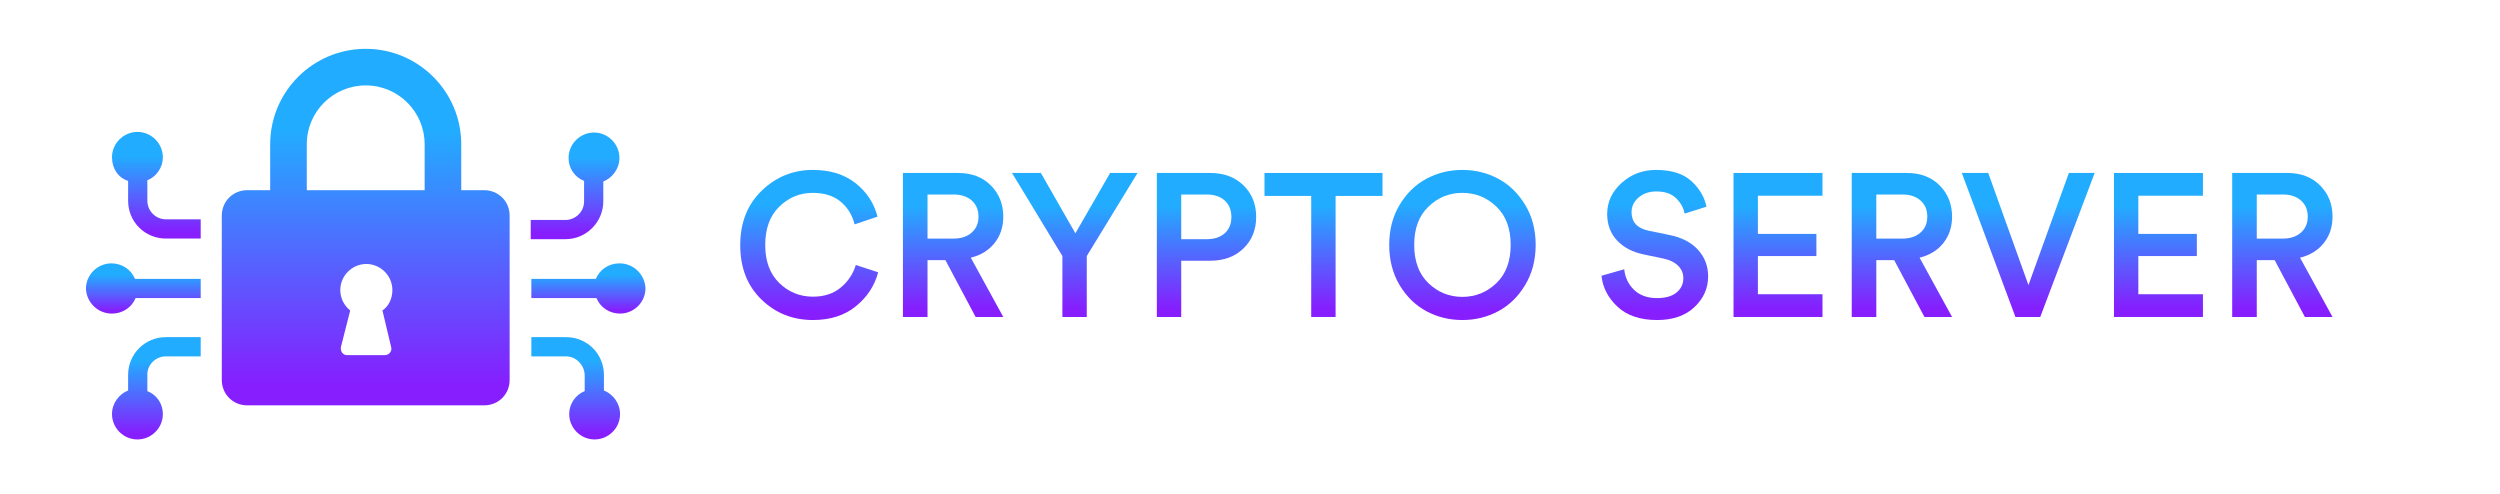
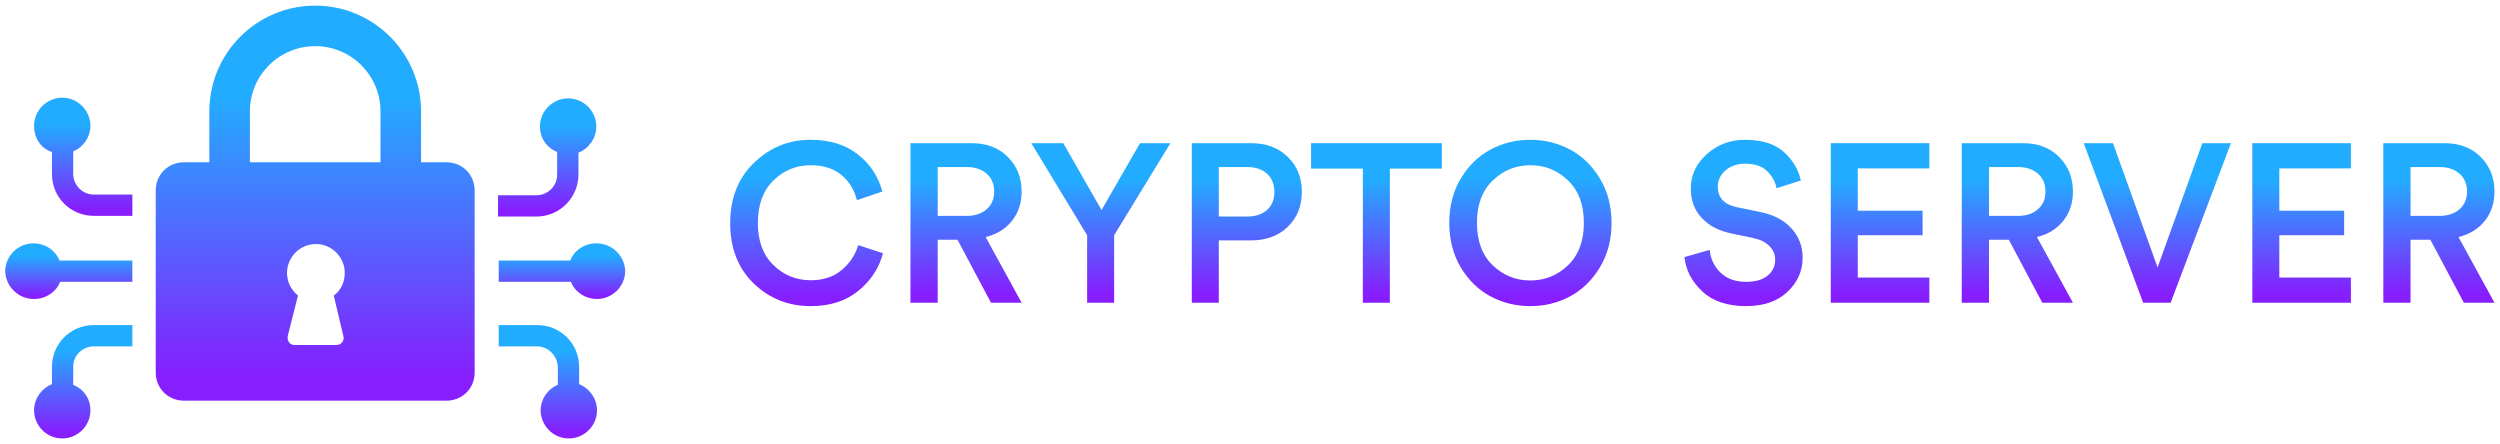
- <svg xmlns="http://www.w3.org/2000/svg" width="400px" height="79px" viewBox="0 0 400 79" version="1.1">
+ <svg xmlns="http://www.w3.org/2000/svg" width="361px" height="64px" viewBox="0 0 361 64" version="1.1">
  <defs>
    <linearGradient x1="50%" y1="23.091%" x2="50%" y2="94.501%" id="linearGradient-1">
      <stop stop-color="#22ACFF" offset="0%" />
      <stop stop-color="#861EFE" offset="100%" />
    </linearGradient>
    <linearGradient x1="50%" y1="23.091%" x2="50%" y2="94.501%" id="linearGradient-2">
      <stop stop-color="#22ACFF" offset="0%" />
      <stop stop-color="#861EFE" offset="100%" />
    </linearGradient>
    <linearGradient x1="50%" y1="23.091%" x2="50%" y2="94.501%" id="linearGradient-3">
      <stop stop-color="#22ACFF" offset="0%" />
      <stop stop-color="#861EFE" offset="100%" />
    </linearGradient>
    <linearGradient x1="50%" y1="23.091%" x2="50%" y2="94.501%" id="linearGradient-4">
      <stop stop-color="#22ACFF" offset="0%" />
      <stop stop-color="#861EFE" offset="100%" />
    </linearGradient>
    <linearGradient x1="50%" y1="23.091%" x2="50%" y2="94.501%" id="linearGradient-5">
      <stop stop-color="#22ACFF" offset="0%" />
      <stop stop-color="#861EFE" offset="100%" />
    </linearGradient>
    <linearGradient x1="50%" y1="23.091%" x2="50%" y2="94.501%" id="linearGradient-6">
      <stop stop-color="#22ACFF" offset="0%" />
      <stop stop-color="#861EFE" offset="100%" />
    </linearGradient>
    <linearGradient x1="50%" y1="23.091%" x2="50%" y2="94.501%" id="linearGradient-7">
      <stop stop-color="#22ACFF" offset="0%" />
      <stop stop-color="#861EFE" offset="100%" />
    </linearGradient>
    <linearGradient x1="50%" y1="23.091%" x2="50%" y2="94.501%" id="linearGradient-8">
      <stop stop-color="#22ACFF" offset="0%" />
      <stop stop-color="#861EFE" offset="100%" />
    </linearGradient>
    <linearGradient x1="50%" y1="23.091%" x2="50%" y2="94.501%" id="linearGradient-9">
      <stop stop-color="#22ACFF" offset="0%" />
      <stop stop-color="#861EFE" offset="100%" />
    </linearGradient>
    <linearGradient x1="50%" y1="23.091%" x2="50%" y2="94.501%" id="linearGradient-10">
      <stop stop-color="#22ACFF" offset="0%" />
      <stop stop-color="#861EFE" offset="100%" />
    </linearGradient>
    <linearGradient x1="50%" y1="23.091%" x2="50%" y2="94.501%" id="linearGradient-11">
      <stop stop-color="#22ACFF" offset="0%" />
      <stop stop-color="#861EFE" offset="100%" />
    </linearGradient>
    <linearGradient x1="50%" y1="23.091%" x2="50%" y2="94.501%" id="linearGradient-12">
      <stop stop-color="#22ACFF" offset="0%" />
      <stop stop-color="#861EFE" offset="100%" />
    </linearGradient>
    <linearGradient x1="50%" y1="23.091%" x2="50%" y2="94.501%" id="linearGradient-13">
      <stop stop-color="#22ACFF" offset="0%" />
      <stop stop-color="#861EFE" offset="100%" />
    </linearGradient>
    <linearGradient x1="50%" y1="23.091%" x2="50%" y2="94.501%" id="linearGradient-14">
      <stop stop-color="#22ACFF" offset="0%" />
      <stop stop-color="#861EFE" offset="100%" />
    </linearGradient>
  </defs>
  <g id="Crypto-Logos" stroke="none" stroke-width="1" fill="none" fill-rule="evenodd">
-     <g id="crypto-server-small">
-       <polygon id="Path" points="0 0 400 0 400 78.125 0 78.125" />
-       <g id="CRYPTO-SERVER-LOCK" transform="translate(13.75, 7.8125)" fill-rule="nonzero">
+     <g id="crypto-server-small" transform="translate(0.75, 0.8125)" fill-rule="nonzero">
+       <g id="CRYPTO-SERVER-LOCK">
        <path d="M6.749,21.131 L6.749,24.306 C6.749,27.679 9.429,30.357 12.804,30.357 L18.362,30.357 L18.362,27.282 L12.804,27.282 C11.116,27.282 9.826,25.893 9.826,24.306 L9.826,21.032 C11.315,20.437 12.308,18.949 12.308,17.361 C12.308,15.179 10.521,13.294 8.238,13.294 C6.055,13.294 4.169,15.079 4.169,17.361 C4.169,19.147 5.161,20.635 6.749,21.131" id="Path" fill="url(#linearGradient-1)" />
        <path d="M12.804,49.206 L18.362,49.206 L18.362,46.131 L12.804,46.131 C9.429,46.131 6.749,48.81 6.749,52.183 L6.749,54.663 C5.26,55.258 4.169,56.746 4.169,58.433 C4.169,60.615 5.955,62.5 8.238,62.5 C10.422,62.5 12.308,60.714 12.308,58.433 C12.308,56.746 11.315,55.357 9.826,54.762 L9.826,52.282 C9.727,50.595 11.116,49.206 12.804,49.206" id="Path" fill="url(#linearGradient-2)" />
        <path d="M4.169,42.361 C5.856,42.361 7.345,41.369 7.94,39.881 L18.362,39.881 L18.362,36.806 L7.841,36.806 C7.246,35.317 5.757,34.325 4.07,34.325 C1.886,34.326 1.68970858e-15,36.111 1.68970858e-15,38.393 C0.101,40.62 1.94,42.371 4.169,42.362" id="Path" fill="url(#linearGradient-3)" />
        <path d="M82.779,24.405 L82.779,21.23 C84.268,20.635 85.36,19.147 85.36,17.46 C85.36,15.278 83.573,13.393 81.29,13.393 C79.106,13.393 77.221,15.179 77.221,17.46 C77.221,19.147 78.213,20.536 79.702,21.131 L79.702,24.405 C79.702,26.091 78.312,27.381 76.724,27.381 L71.166,27.381 L71.166,30.456 L76.724,30.456 C80.099,30.456 82.779,27.679 82.779,24.405" id="Path" fill="url(#linearGradient-1)" />
        <path d="M79.801,52.282 L79.801,54.762 C78.312,55.357 77.32,56.845 77.32,58.433 C77.32,60.615 79.106,62.5 81.389,62.5 C83.573,62.5 85.459,60.714 85.459,58.433 C85.459,56.746 84.367,55.258 82.878,54.663 L82.878,52.183 C82.878,48.81 80.198,46.131 76.823,46.131 L71.265,46.131 L71.265,49.206 L76.823,49.206 C78.412,49.206 79.801,50.595 79.801,52.282" id="Path" fill="url(#linearGradient-2)" />
        <path d="M85.36,34.325 C83.672,34.325 82.183,35.317 81.588,36.806 L71.265,36.806 L71.265,39.881 L81.687,39.881 C82.283,41.369 83.771,42.361 85.459,42.361 C87.642,42.361 89.528,40.575 89.528,38.294 C89.427,36.067 87.588,34.316 85.36,34.325" id="Path" fill="url(#linearGradient-4)" />
        <path d="M25.806,57.044 L63.722,57.044 C66.005,57.044 67.791,55.258 67.791,52.976 L67.791,26.687 C67.791,24.405 66.005,22.619 63.722,22.619 L60.049,22.619 L60.049,15.278 C60.049,6.845 53.201,-3.37941716e-15 44.764,-3.37941716e-15 C36.327,-3.37941716e-15 29.479,6.845 29.479,15.278 L29.479,22.619 L25.806,22.619 C23.523,22.619 21.737,24.405 21.737,26.687 L21.737,52.976 C21.737,55.258 23.523,57.044 25.806,57.044 L25.806,57.044 Z M48.834,47.718 C49.032,48.313 48.536,49.008 47.841,49.008 L41.786,49.008 C41.092,49.008 40.695,48.413 40.794,47.718 L42.283,41.865 C41.29,41.071 40.695,39.881 40.695,38.591 C40.695,36.31 42.58,34.425 44.863,34.425 C47.146,34.425 49.032,36.31 49.032,38.591 C49.032,39.98 48.436,41.171 47.444,41.865 L48.834,47.718 Z M35.335,15.278 C35.335,10.02 39.603,5.853 44.764,5.853 C50.025,5.853 54.193,10.119 54.193,15.278 L54.193,22.619 L35.335,22.619 L35.335,15.278 L35.335,15.278 Z" id="Shape" fill="url(#linearGradient-5)" />
      </g>
-       <g id="CRYPTO-SERVER-OUTLINES" transform="translate(118.4375, 27.1875)" fill-rule="nonzero">
+       <g id="CRYPTO-SERVER-OUTLINES" transform="translate(104.6875, 19.375)">
        <path d="M11.635,24.017 C8.407,24.017 5.66,22.923 3.396,20.735 C1.132,18.547 0,15.643 0,12.025 C0,8.428 1.148,5.525 3.445,3.315 C5.742,1.105 8.461,0 11.602,0 C14.376,0 16.656,0.704 18.444,2.112 C20.231,3.521 21.407,5.308 21.97,7.475 L18.297,8.71 C17.929,7.215 17.182,6.002 16.055,5.07 C14.928,4.138 13.444,3.672 11.602,3.672 C9.544,3.672 7.762,4.404 6.256,5.866 C4.75,7.329 3.998,9.382 3.998,12.025 C3.998,14.603 4.745,16.624 6.24,18.086 C7.735,19.549 9.533,20.28 11.635,20.28 C13.433,20.28 14.918,19.793 16.087,18.817 C17.258,17.843 18.059,16.64 18.492,15.21 L22.067,16.38 C21.504,18.525 20.318,20.334 18.509,21.808 C16.7,23.281 14.408,24.017 11.635,24.017 Z" id="Path" fill="url(#linearGradient-6)" />
        <path d="M37.667,23.53 L32.825,14.43 L29.965,14.43 L29.965,23.53 L26.032,23.53 L26.032,0.487 L34.873,0.487 C37.039,0.487 38.783,1.154 40.105,2.486 C41.427,3.819 42.087,5.482 42.087,7.475 C42.087,9.122 41.622,10.53 40.69,11.7 C39.758,12.87 38.491,13.65 36.888,14.04 L42.087,23.53 L37.667,23.53 Z M29.965,10.985 L34.157,10.985 C35.349,10.985 36.308,10.665 37.034,10.026 C37.76,9.387 38.123,8.537 38.123,7.475 C38.123,6.392 37.76,5.53 37.034,4.891 C36.308,4.252 35.349,3.933 34.157,3.933 L29.965,3.933 L29.965,10.985 Z" id="Shape" fill="url(#linearGradient-7)" />
        <polygon id="Path" fill="url(#linearGradient-8)" points="51.545 13.78 43.485 0.487 48.1 0.487 53.625 10.14 59.182 0.487 63.57 0.487 55.445 13.78 55.445 23.53 51.545 23.53" />
        <path d="M70.558,11.082 L74.62,11.082 C75.855,11.082 76.825,10.763 77.529,10.124 C78.233,9.485 78.585,8.623 78.585,7.54 C78.585,6.435 78.233,5.558 77.529,4.907 C76.825,4.258 75.855,3.933 74.62,3.933 L70.558,3.933 L70.558,11.082 Z M75.205,14.527 L70.558,14.527 L70.558,23.53 L66.657,23.53 L66.657,0.487 L75.205,0.487 C77.393,0.487 79.165,1.148 80.519,2.47 C81.873,3.792 82.55,5.471 82.55,7.508 C82.55,9.566 81.873,11.25 80.519,12.561 C79.165,13.872 77.393,14.527 75.205,14.527 Z" id="Shape" fill="url(#linearGradient-9)" />
        <polygon id="Path" fill="url(#linearGradient-10)" points="102.765 4.16 95.257 4.16 95.257 23.53 91.358 23.53 91.358 4.16 83.882 4.16 83.882 0.487 102.765 0.487" />
        <path d="M110.11,5.883 C108.593,7.334 107.835,9.371 107.835,11.992 C107.835,14.614 108.593,16.656 110.11,18.119 C111.627,19.581 113.436,20.312 115.537,20.312 C117.639,20.312 119.454,19.581 120.981,18.119 C122.509,16.656 123.272,14.614 123.272,11.992 C123.272,9.371 122.509,7.329 120.981,5.866 C119.454,4.404 117.639,3.672 115.537,3.672 C113.436,3.672 111.627,4.409 110.11,5.883 Z M105.495,18.427 C104.39,16.564 103.838,14.419 103.838,11.992 C103.838,9.566 104.395,7.426 105.511,5.574 C106.627,3.721 108.062,2.329 109.817,1.397 C111.573,0.466 113.479,0 115.537,0 C117.596,0 119.502,0.466 121.257,1.397 C123.013,2.329 124.453,3.721 125.58,5.574 C126.707,7.426 127.27,9.566 127.27,11.992 C127.27,14.419 126.707,16.564 125.58,18.427 C124.453,20.291 123.013,21.688 121.257,22.62 C119.502,23.552 117.596,24.017 115.537,24.017 C113.479,24.017 111.573,23.552 109.817,22.62 C108.062,21.688 106.622,20.291 105.495,18.427 Z" id="Shape" fill="url(#linearGradient-11)" />
        <path d="M154.602,5.883 L151.093,6.987 C150.941,6.099 150.497,5.287 149.76,4.55 C149.023,3.813 147.962,3.445 146.575,3.445 C145.427,3.445 144.479,3.77 143.731,4.42 C142.984,5.07 142.61,5.85 142.61,6.76 C142.61,8.342 143.509,9.328 145.308,9.717 L148.623,10.4 C150.616,10.79 152.154,11.581 153.238,12.773 C154.321,13.964 154.863,15.383 154.863,17.03 C154.863,18.937 154.131,20.578 152.669,21.954 C151.206,23.33 149.218,24.017 146.705,24.017 C143.997,24.017 141.884,23.308 140.368,21.889 C138.851,20.47 137.995,18.817 137.8,16.933 L141.44,15.893 C141.57,17.192 142.09,18.287 143,19.175 C143.91,20.063 145.145,20.508 146.705,20.508 C148.048,20.508 149.083,20.21 149.809,19.614 C150.535,19.018 150.898,18.254 150.898,17.323 C150.898,16.564 150.627,15.909 150.085,15.356 C149.543,14.804 148.785,14.419 147.81,14.203 L144.56,13.52 C142.762,13.152 141.337,12.404 140.286,11.277 C139.235,10.151 138.71,8.742 138.71,7.053 C138.71,5.124 139.479,3.467 141.018,2.08 C142.556,0.693 144.398,0 146.542,0 C148.991,0 150.865,0.59 152.165,1.771 C153.465,2.952 154.278,4.322 154.602,5.883 Z" id="Path" fill="url(#linearGradient-12)" />
        <polygon id="Path" fill="url(#linearGradient-13)" points="173.16 23.53 158.925 23.53 158.925 0.487 173.16 0.487 173.16 4.128 162.825 4.128 162.825 10.238 172.185 10.238 172.185 13.78 162.825 13.78 162.825 19.89 173.16 19.89" />
        <path d="M189.475,23.53 L184.632,14.43 L181.773,14.43 L181.773,23.53 L177.84,23.53 L177.84,0.487 L186.68,0.487 C188.847,0.487 190.591,1.154 191.912,2.486 C193.234,3.819 193.895,5.482 193.895,7.475 C193.895,9.122 193.429,10.53 192.498,11.7 C191.566,12.87 190.298,13.65 188.695,14.04 L193.895,23.53 L189.475,23.53 Z M181.773,10.985 L185.965,10.985 C187.157,10.985 188.115,10.665 188.841,10.026 C189.567,9.387 189.93,8.537 189.93,7.475 C189.93,6.392 189.567,5.53 188.841,4.891 C188.115,4.252 187.157,3.933 185.965,3.933 L181.773,3.933 L181.773,10.985 Z" id="Shape" fill="url(#linearGradient-7)" />
        <polygon id="Path" fill="url(#linearGradient-14)" points="206.115 18.427 212.583 0.487 216.71 0.487 208 23.53 204.035 23.53 195.455 0.487 199.68 0.487" />
        <polygon id="Path" fill="url(#linearGradient-13)" points="234.032 23.53 219.798 23.53 219.798 0.487 234.032 0.487 234.032 4.128 223.697 4.128 223.697 10.238 233.058 10.238 233.058 13.78 223.697 13.78 223.697 19.89 234.032 19.89" />
        <path d="M250.347,23.53 L245.505,14.43 L242.645,14.43 L242.645,23.53 L238.713,23.53 L238.713,0.487 L247.553,0.487 C249.719,0.487 251.463,1.154 252.785,2.486 C254.107,3.819 254.768,5.482 254.768,7.475 C254.768,9.122 254.302,10.53 253.37,11.7 C252.438,12.87 251.171,13.65 249.567,14.04 L254.768,23.53 L250.347,23.53 Z M242.645,10.985 L246.838,10.985 C248.029,10.985 248.988,10.665 249.714,10.026 C250.44,9.387 250.803,8.537 250.803,7.475 C250.803,6.392 250.44,5.53 249.714,4.891 C248.988,4.252 248.029,3.933 246.838,3.933 L242.645,3.933 L242.645,10.985 Z" id="Shape" fill="url(#linearGradient-7)" />
      </g>
    </g>
  </g>
</svg>
